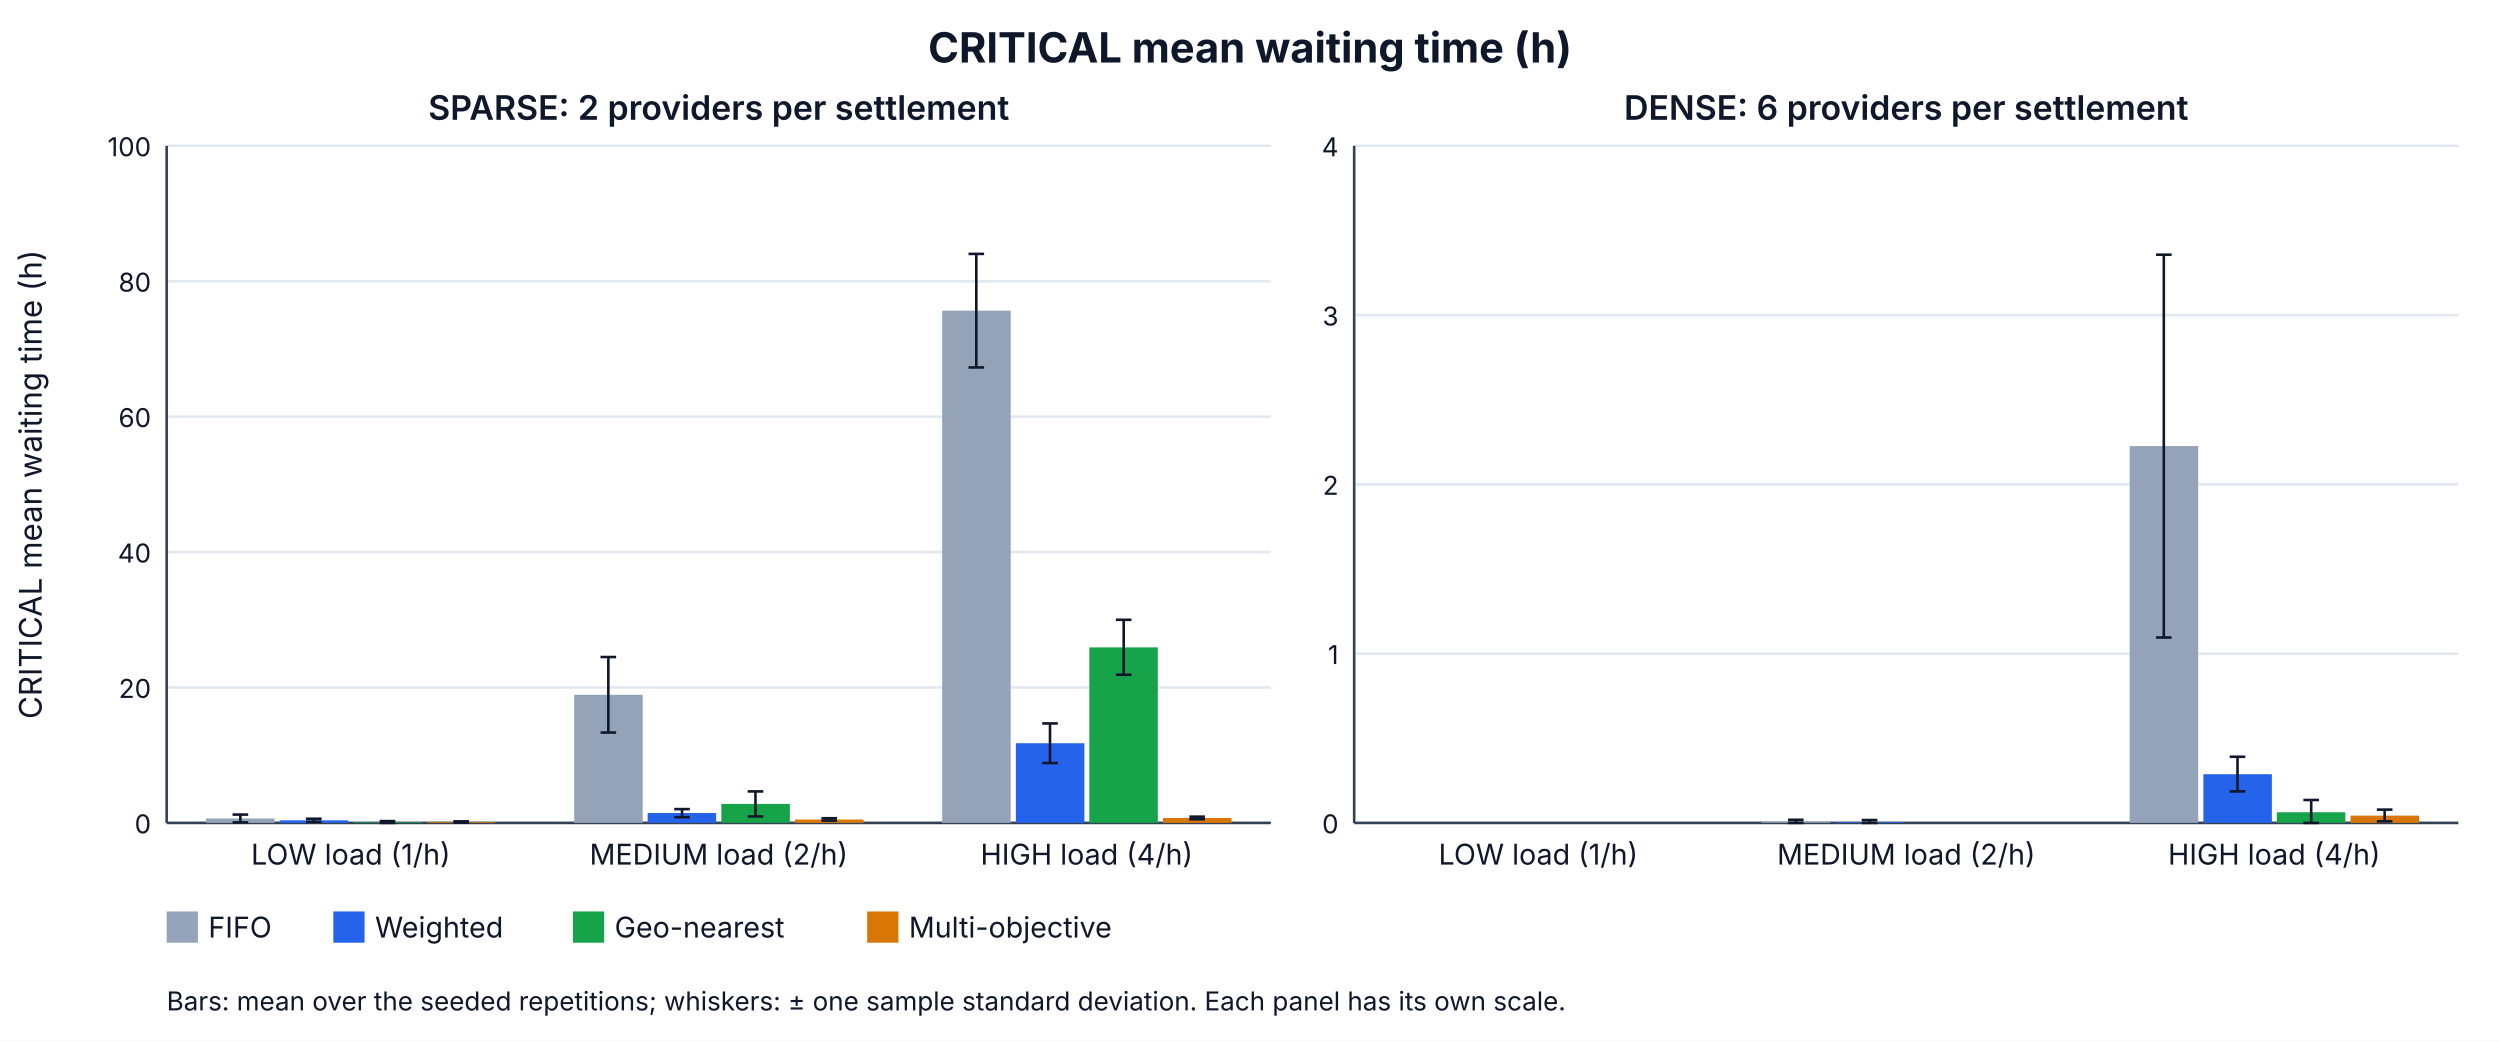
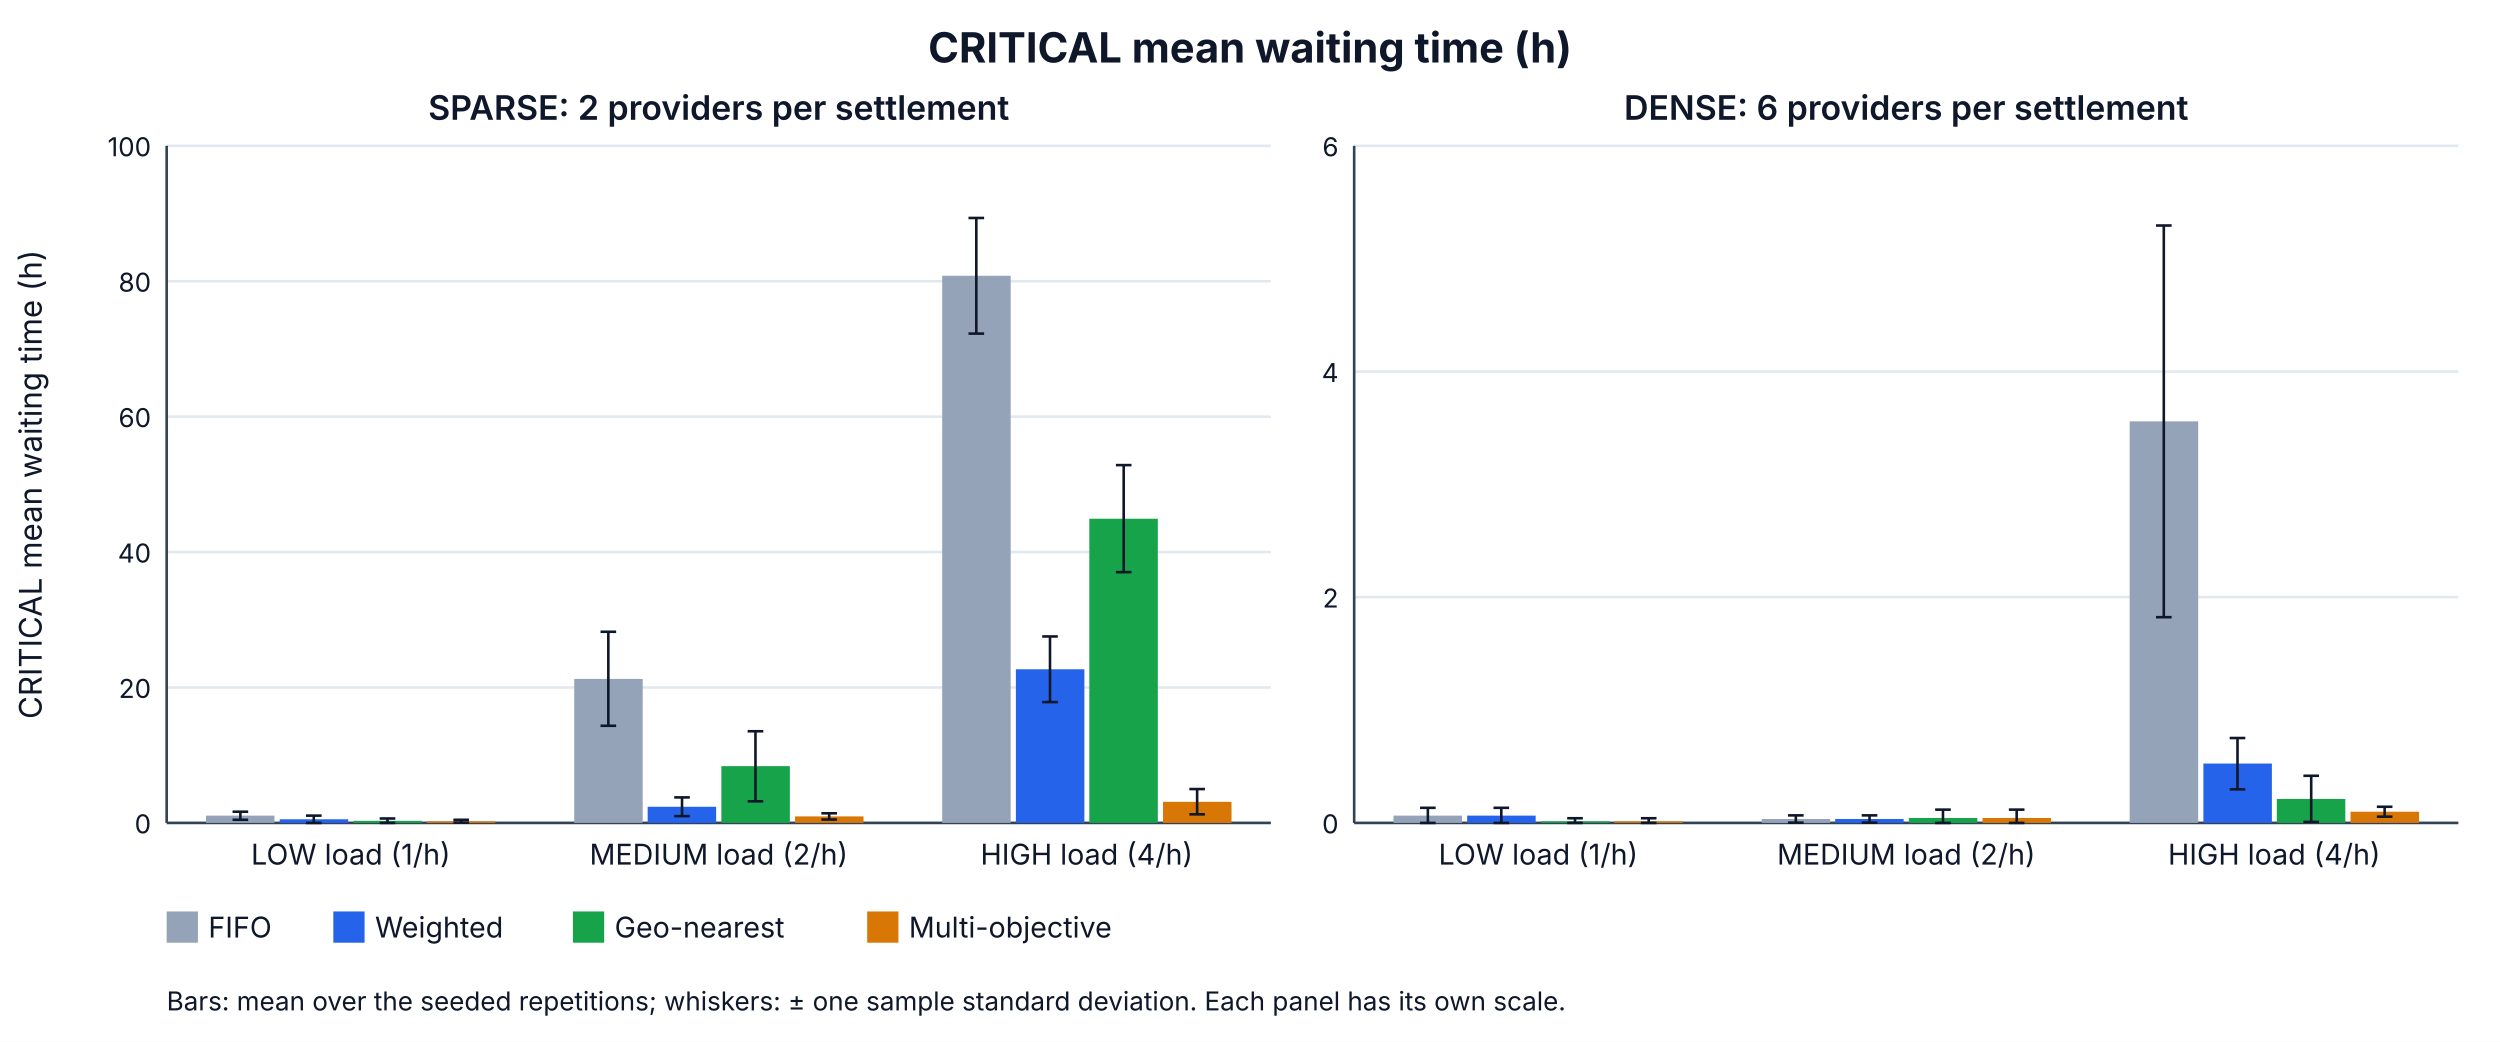
<svg xmlns="http://www.w3.org/2000/svg" width="960" height="400" viewBox="0 0 960 400" font-family="Inter, Arial, sans-serif" fill="#0f172a">
  <rect width="960" height="400" fill="#ffffff" />
  <text x="480.0" y="24.0" font-size="16" text-anchor="middle" font-weight="700">CRITICAL mean waiting time (h)</text>
  <text x="16.0" y="186.0" font-size="12" text-anchor="middle" font-weight="400" transform="rotate(-90 16 186.0)">CRITICAL mean waiting time (h)</text>
  <text x="276.0" y="46.0" font-size="13" text-anchor="middle" font-weight="600">SPARSE: 2 providers per settlement</text>
  <line x1="64.0" y1="316.0" x2="488.0" y2="316.0" stroke="#e2e8f0" stroke-width="1.0" />
  <text x="58.0" y="320.0" font-size="10" text-anchor="end" font-weight="400">0</text>
  <line x1="64.0" y1="264.0" x2="488.0" y2="264.0" stroke="#e2e8f0" stroke-width="1.0" />
  <text x="58.0" y="268.0" font-size="10" text-anchor="end" font-weight="400">20</text>
  <line x1="64.0" y1="212.0" x2="488.0" y2="212.0" stroke="#e2e8f0" stroke-width="1.0" />
  <text x="58.0" y="216.0" font-size="10" text-anchor="end" font-weight="400">40</text>
  <line x1="64.0" y1="160.0" x2="488.0" y2="160.0" stroke="#e2e8f0" stroke-width="1.0" />
  <text x="58.0" y="164.0" font-size="10" text-anchor="end" font-weight="400">60</text>
  <line x1="64.0" y1="108.0" x2="488.0" y2="108.0" stroke="#e2e8f0" stroke-width="1.0" />
  <text x="58.0" y="112.0" font-size="10" text-anchor="end" font-weight="400">80</text>
  <line x1="64.0" y1="56.0" x2="488.0" y2="56.0" stroke="#e2e8f0" stroke-width="1.0" />
  <text x="58.0" y="60.0" font-size="10" text-anchor="end" font-weight="400">100</text>
  <line x1="64.0" y1="56.0" x2="64.0" y2="316.0" stroke="#334155" stroke-width="1.0" />
  <line x1="64.0" y1="316.0" x2="488.0" y2="316.0" stroke="#334155" stroke-width="1.0" />
-   <rect x="79.1" y="314.3" width="26.3" height="1.7" fill="#94a3b8" />
-   <line x1="92.3" y1="312.8" x2="92.3" y2="315.8" stroke="#0f172a" stroke-width="1.0" />
-   <line x1="89.3" y1="312.8" x2="95.3" y2="312.8" stroke="#0f172a" stroke-width="1.0" />
-   <line x1="89.3" y1="315.8" x2="95.3" y2="315.8" stroke="#0f172a" stroke-width="1.0" />
-   <rect x="107.4" y="315.0" width="26.3" height="1.0" fill="#2563eb" />
-   <line x1="120.5" y1="314.4" x2="120.5" y2="315.6" stroke="#0f172a" stroke-width="1.0" />
-   <line x1="117.5" y1="314.4" x2="123.5" y2="314.4" stroke="#0f172a" stroke-width="1.0" />
-   <line x1="117.5" y1="315.6" x2="123.5" y2="315.6" stroke="#0f172a" stroke-width="1.0" />
-   <rect x="135.7" y="315.7" width="26.3" height="0.3" fill="#16a34a" />
-   <line x1="148.8" y1="315.3" x2="148.8" y2="316.0" stroke="#0f172a" stroke-width="1.0" />
-   <line x1="145.8" y1="315.3" x2="151.8" y2="315.3" stroke="#0f172a" stroke-width="1.0" />
+   <rect x="79.1" y="313.2" width="26.3" height="2.8" fill="#94a3b8" />
+   <line x1="92.3" y1="311.7" x2="92.3" y2="314.8" stroke="#0f172a" stroke-width="1.0" />
+   <line x1="89.3" y1="311.7" x2="95.3" y2="311.7" stroke="#0f172a" stroke-width="1.0" />
+   <line x1="89.3" y1="314.8" x2="95.3" y2="314.8" stroke="#0f172a" stroke-width="1.0" />
+   <rect x="107.4" y="314.6" width="26.3" height="1.4" fill="#2563eb" />
+   <line x1="120.5" y1="313.2" x2="120.5" y2="316.0" stroke="#0f172a" stroke-width="1.0" />
+   <line x1="117.5" y1="313.2" x2="123.5" y2="313.2" stroke="#0f172a" stroke-width="1.0" />
+   <line x1="117.5" y1="316.0" x2="123.5" y2="316.0" stroke="#0f172a" stroke-width="1.0" />
+   <rect x="135.7" y="315.2" width="26.3" height="0.8" fill="#16a34a" />
+   <line x1="148.8" y1="314.3" x2="148.8" y2="316.0" stroke="#0f172a" stroke-width="1.0" />
+   <line x1="145.8" y1="314.3" x2="151.8" y2="314.3" stroke="#0f172a" stroke-width="1.0" />
  <line x1="145.8" y1="316.0" x2="151.8" y2="316.0" stroke="#0f172a" stroke-width="1.0" />
-   <rect x="163.9" y="315.7" width="26.3" height="0.3" fill="#d97706" />
-   <line x1="177.1" y1="315.4" x2="177.1" y2="315.9" stroke="#0f172a" stroke-width="1.0" />
-   <line x1="174.1" y1="315.4" x2="180.1" y2="315.4" stroke="#0f172a" stroke-width="1.0" />
+   <rect x="163.9" y="315.4" width="26.3" height="0.6" fill="#d97706" />
+   <line x1="177.1" y1="314.8" x2="177.1" y2="315.9" stroke="#0f172a" stroke-width="1.0" />
+   <line x1="174.1" y1="314.8" x2="180.1" y2="314.8" stroke="#0f172a" stroke-width="1.0" />
  <line x1="174.1" y1="315.9" x2="180.1" y2="315.9" stroke="#0f172a" stroke-width="1.0" />
  <text x="134.7" y="332.0" font-size="11" text-anchor="middle" font-weight="400">LOW load (1/h)</text>
-   <rect x="220.5" y="266.8" width="26.3" height="49.2" fill="#94a3b8" />
-   <line x1="233.6" y1="252.3" x2="233.6" y2="281.3" stroke="#0f172a" stroke-width="1.0" />
-   <line x1="230.6" y1="252.3" x2="236.6" y2="252.3" stroke="#0f172a" stroke-width="1.0" />
-   <line x1="230.6" y1="281.3" x2="236.6" y2="281.3" stroke="#0f172a" stroke-width="1.0" />
-   <rect x="248.7" y="312.2" width="26.3" height="3.8" fill="#2563eb" />
-   <line x1="261.9" y1="310.7" x2="261.9" y2="313.8" stroke="#0f172a" stroke-width="1.0" />
-   <line x1="258.9" y1="310.7" x2="264.9" y2="310.7" stroke="#0f172a" stroke-width="1.0" />
-   <line x1="258.9" y1="313.8" x2="264.9" y2="313.8" stroke="#0f172a" stroke-width="1.0" />
-   <rect x="277.0" y="308.7" width="26.3" height="7.3" fill="#16a34a" />
-   <line x1="290.1" y1="303.9" x2="290.1" y2="313.5" stroke="#0f172a" stroke-width="1.0" />
-   <line x1="287.1" y1="303.9" x2="293.1" y2="303.9" stroke="#0f172a" stroke-width="1.0" />
-   <line x1="287.1" y1="313.5" x2="293.1" y2="313.5" stroke="#0f172a" stroke-width="1.0" />
-   <rect x="305.3" y="314.7" width="26.3" height="1.3" fill="#d97706" />
-   <line x1="318.4" y1="314.2" x2="318.4" y2="315.1" stroke="#0f172a" stroke-width="1.0" />
-   <line x1="315.4" y1="314.2" x2="321.4" y2="314.2" stroke="#0f172a" stroke-width="1.0" />
-   <line x1="315.4" y1="315.1" x2="321.4" y2="315.1" stroke="#0f172a" stroke-width="1.0" />
+   <rect x="220.5" y="260.7" width="26.3" height="55.3" fill="#94a3b8" />
+   <line x1="233.6" y1="242.6" x2="233.6" y2="278.7" stroke="#0f172a" stroke-width="1.0" />
+   <line x1="230.6" y1="242.6" x2="236.6" y2="242.6" stroke="#0f172a" stroke-width="1.0" />
+   <line x1="230.6" y1="278.7" x2="236.6" y2="278.7" stroke="#0f172a" stroke-width="1.0" />
+   <rect x="248.7" y="309.8" width="26.3" height="6.2" fill="#2563eb" />
+   <line x1="261.9" y1="306.2" x2="261.9" y2="313.4" stroke="#0f172a" stroke-width="1.0" />
+   <line x1="258.9" y1="306.2" x2="264.9" y2="306.2" stroke="#0f172a" stroke-width="1.0" />
+   <line x1="258.9" y1="313.4" x2="264.9" y2="313.4" stroke="#0f172a" stroke-width="1.0" />
+   <rect x="277.0" y="294.2" width="26.3" height="21.8" fill="#16a34a" />
+   <line x1="290.1" y1="280.8" x2="290.1" y2="307.7" stroke="#0f172a" stroke-width="1.0" />
+   <line x1="287.1" y1="280.8" x2="293.1" y2="280.8" stroke="#0f172a" stroke-width="1.0" />
+   <line x1="287.1" y1="307.7" x2="293.1" y2="307.7" stroke="#0f172a" stroke-width="1.0" />
+   <rect x="305.3" y="313.5" width="26.3" height="2.5" fill="#d97706" />
+   <line x1="318.4" y1="312.3" x2="318.4" y2="314.7" stroke="#0f172a" stroke-width="1.0" />
+   <line x1="315.4" y1="312.3" x2="321.4" y2="312.3" stroke="#0f172a" stroke-width="1.0" />
+   <line x1="315.4" y1="314.7" x2="321.4" y2="314.7" stroke="#0f172a" stroke-width="1.0" />
  <text x="276.0" y="332.0" font-size="11" text-anchor="middle" font-weight="400">MEDIUM load (2/h)</text>
-   <rect x="361.8" y="119.3" width="26.3" height="196.7" fill="#94a3b8" />
-   <line x1="374.9" y1="97.5" x2="374.9" y2="141.1" stroke="#0f172a" stroke-width="1.0" />
-   <line x1="371.9" y1="97.5" x2="377.9" y2="97.5" stroke="#0f172a" stroke-width="1.0" />
-   <line x1="371.9" y1="141.1" x2="377.9" y2="141.1" stroke="#0f172a" stroke-width="1.0" />
-   <rect x="390.1" y="285.4" width="26.3" height="30.6" fill="#2563eb" />
-   <line x1="403.2" y1="277.8" x2="403.2" y2="293.0" stroke="#0f172a" stroke-width="1.0" />
-   <line x1="400.2" y1="277.8" x2="406.2" y2="277.8" stroke="#0f172a" stroke-width="1.0" />
-   <line x1="400.2" y1="293.0" x2="406.2" y2="293.0" stroke="#0f172a" stroke-width="1.0" />
-   <rect x="418.3" y="248.6" width="26.3" height="67.4" fill="#16a34a" />
-   <line x1="431.5" y1="238.0" x2="431.5" y2="259.1" stroke="#0f172a" stroke-width="1.0" />
-   <line x1="428.5" y1="238.0" x2="434.5" y2="238.0" stroke="#0f172a" stroke-width="1.0" />
-   <line x1="428.5" y1="259.1" x2="434.5" y2="259.1" stroke="#0f172a" stroke-width="1.0" />
-   <rect x="446.6" y="314.1" width="26.3" height="1.9" fill="#d97706" />
-   <line x1="459.7" y1="313.6" x2="459.7" y2="314.6" stroke="#0f172a" stroke-width="1.0" />
-   <line x1="456.7" y1="313.6" x2="462.7" y2="313.6" stroke="#0f172a" stroke-width="1.0" />
-   <line x1="456.7" y1="314.6" x2="462.7" y2="314.6" stroke="#0f172a" stroke-width="1.0" />
+   <rect x="361.8" y="105.9" width="26.3" height="210.1" fill="#94a3b8" />
+   <line x1="374.9" y1="83.7" x2="374.9" y2="128.1" stroke="#0f172a" stroke-width="1.0" />
+   <line x1="371.9" y1="83.7" x2="377.9" y2="83.7" stroke="#0f172a" stroke-width="1.0" />
+   <line x1="371.9" y1="128.1" x2="377.9" y2="128.1" stroke="#0f172a" stroke-width="1.0" />
+   <rect x="390.1" y="257.0" width="26.3" height="59.0" fill="#2563eb" />
+   <line x1="403.2" y1="244.4" x2="403.2" y2="269.6" stroke="#0f172a" stroke-width="1.0" />
+   <line x1="400.2" y1="244.4" x2="406.2" y2="244.4" stroke="#0f172a" stroke-width="1.0" />
+   <line x1="400.2" y1="269.6" x2="406.2" y2="269.6" stroke="#0f172a" stroke-width="1.0" />
+   <rect x="418.3" y="199.2" width="26.3" height="116.8" fill="#16a34a" />
+   <line x1="431.5" y1="178.6" x2="431.5" y2="219.7" stroke="#0f172a" stroke-width="1.0" />
+   <line x1="428.5" y1="178.6" x2="434.5" y2="178.6" stroke="#0f172a" stroke-width="1.0" />
+   <line x1="428.5" y1="219.7" x2="434.5" y2="219.7" stroke="#0f172a" stroke-width="1.0" />
+   <rect x="446.6" y="307.9" width="26.3" height="8.1" fill="#d97706" />
+   <line x1="459.7" y1="303.0" x2="459.7" y2="312.7" stroke="#0f172a" stroke-width="1.0" />
+   <line x1="456.7" y1="303.0" x2="462.7" y2="303.0" stroke="#0f172a" stroke-width="1.0" />
+   <line x1="456.7" y1="312.7" x2="462.7" y2="312.7" stroke="#0f172a" stroke-width="1.0" />
  <text x="417.3" y="332.0" font-size="11" text-anchor="middle" font-weight="400">HIGH load (4/h)</text>
  <text x="732.0" y="46.0" font-size="13" text-anchor="middle" font-weight="600">DENSE: 6 providers per settlement</text>
  <line x1="520.0" y1="316.0" x2="944.0" y2="316.0" stroke="#e2e8f0" stroke-width="1.0" />
  <text x="514.0" y="320.0" font-size="10" text-anchor="end" font-weight="400">0</text>
-   <line x1="520.0" y1="251.0" x2="944.0" y2="251.0" stroke="#e2e8f0" stroke-width="1.0" />
-   <text x="514.0" y="255.0" font-size="10" text-anchor="end" font-weight="400">1</text>
-   <line x1="520.0" y1="186.0" x2="944.0" y2="186.0" stroke="#e2e8f0" stroke-width="1.0" />
-   <text x="514.0" y="190.0" font-size="10" text-anchor="end" font-weight="400">2</text>
-   <line x1="520.0" y1="121.0" x2="944.0" y2="121.0" stroke="#e2e8f0" stroke-width="1.0" />
-   <text x="514.0" y="125.0" font-size="10" text-anchor="end" font-weight="400">3</text>
+   <line x1="520.0" y1="229.3" x2="944.0" y2="229.3" stroke="#e2e8f0" stroke-width="1.0" />
+   <text x="514.0" y="233.3" font-size="10" text-anchor="end" font-weight="400">2</text>
+   <line x1="520.0" y1="142.7" x2="944.0" y2="142.7" stroke="#e2e8f0" stroke-width="1.0" />
+   <text x="514.0" y="146.7" font-size="10" text-anchor="end" font-weight="400">4</text>
  <line x1="520.0" y1="56.0" x2="944.0" y2="56.0" stroke="#e2e8f0" stroke-width="1.0" />
-   <text x="514.0" y="60.0" font-size="10" text-anchor="end" font-weight="400">4</text>
+   <text x="514.0" y="60.0" font-size="10" text-anchor="end" font-weight="400">6</text>
  <line x1="520.0" y1="56.0" x2="520.0" y2="316.0" stroke="#334155" stroke-width="1.0" />
  <line x1="520.0" y1="316.0" x2="944.0" y2="316.0" stroke="#334155" stroke-width="1.0" />
-   <rect x="535.1" y="316.0" width="26.3" height="0.0" fill="#94a3b8" />
-   <rect x="563.4" y="316.0" width="26.3" height="0.0" fill="#2563eb" />
-   <rect x="591.7" y="316.0" width="26.3" height="0.0" fill="#16a34a" />
-   <rect x="619.9" y="316.0" width="26.3" height="0.0" fill="#d97706" />
+   <rect x="535.1" y="313.2" width="26.3" height="2.8" fill="#94a3b8" />
+   <line x1="548.3" y1="310.2" x2="548.3" y2="316.0" stroke="#0f172a" stroke-width="1.0" />
+   <line x1="545.3" y1="310.2" x2="551.3" y2="310.2" stroke="#0f172a" stroke-width="1.0" />
+   <line x1="545.3" y1="316.0" x2="551.3" y2="316.0" stroke="#0f172a" stroke-width="1.0" />
+   <rect x="563.4" y="313.2" width="26.3" height="2.8" fill="#2563eb" />
+   <line x1="576.5" y1="310.2" x2="576.5" y2="316.0" stroke="#0f172a" stroke-width="1.0" />
+   <line x1="573.5" y1="310.2" x2="579.5" y2="310.2" stroke="#0f172a" stroke-width="1.0" />
+   <line x1="573.5" y1="316.0" x2="579.5" y2="316.0" stroke="#0f172a" stroke-width="1.0" />
+   <rect x="591.7" y="315.4" width="26.3" height="0.6" fill="#16a34a" />
+   <line x1="604.8" y1="314.2" x2="604.8" y2="316.0" stroke="#0f172a" stroke-width="1.0" />
+   <line x1="601.8" y1="314.2" x2="607.8" y2="314.2" stroke="#0f172a" stroke-width="1.0" />
+   <line x1="601.8" y1="316.0" x2="607.8" y2="316.0" stroke="#0f172a" stroke-width="1.0" />
+   <rect x="619.9" y="315.4" width="26.3" height="0.6" fill="#d97706" />
+   <line x1="633.1" y1="314.2" x2="633.1" y2="316.0" stroke="#0f172a" stroke-width="1.0" />
+   <line x1="630.1" y1="314.2" x2="636.1" y2="314.2" stroke="#0f172a" stroke-width="1.0" />
+   <line x1="630.1" y1="316.0" x2="636.1" y2="316.0" stroke="#0f172a" stroke-width="1.0" />
  <text x="590.7" y="332.0" font-size="11" text-anchor="middle" font-weight="400">LOW load (1/h)</text>
-   <rect x="676.5" y="315.7" width="26.3" height="0.3" fill="#94a3b8" />
-   <line x1="689.6" y1="314.8" x2="689.6" y2="316.0" stroke="#0f172a" stroke-width="1.0" />
-   <line x1="686.6" y1="314.8" x2="692.6" y2="314.8" stroke="#0f172a" stroke-width="1.0" />
-   <line x1="686.6" y1="316.0" x2="692.6" y2="316.0" stroke="#0f172a" stroke-width="1.0" />
-   <rect x="704.7" y="315.7" width="26.3" height="0.3" fill="#2563eb" />
-   <line x1="717.9" y1="314.9" x2="717.9" y2="316.0" stroke="#0f172a" stroke-width="1.0" />
-   <line x1="714.9" y1="314.9" x2="720.9" y2="314.9" stroke="#0f172a" stroke-width="1.0" />
-   <line x1="714.9" y1="316.0" x2="720.9" y2="316.0" stroke="#0f172a" stroke-width="1.0" />
-   <rect x="733.0" y="316.0" width="26.3" height="0.0" fill="#16a34a" />
-   <rect x="761.3" y="316.0" width="26.3" height="0.0" fill="#d97706" />
+   <rect x="676.5" y="314.5" width="26.3" height="1.5" fill="#94a3b8" />
+   <line x1="689.6" y1="313.1" x2="689.6" y2="315.9" stroke="#0f172a" stroke-width="1.0" />
+   <line x1="686.6" y1="313.1" x2="692.6" y2="313.1" stroke="#0f172a" stroke-width="1.0" />
+   <line x1="686.6" y1="315.9" x2="692.6" y2="315.9" stroke="#0f172a" stroke-width="1.0" />
+   <rect x="704.7" y="314.5" width="26.3" height="1.5" fill="#2563eb" />
+   <line x1="717.9" y1="313.1" x2="717.9" y2="315.9" stroke="#0f172a" stroke-width="1.0" />
+   <line x1="714.9" y1="313.1" x2="720.9" y2="313.1" stroke="#0f172a" stroke-width="1.0" />
+   <line x1="714.9" y1="315.9" x2="720.9" y2="315.9" stroke="#0f172a" stroke-width="1.0" />
+   <rect x="733.0" y="314.1" width="26.3" height="1.9" fill="#16a34a" />
+   <line x1="746.1" y1="310.9" x2="746.1" y2="316.0" stroke="#0f172a" stroke-width="1.0" />
+   <line x1="743.1" y1="310.9" x2="749.1" y2="310.9" stroke="#0f172a" stroke-width="1.0" />
+   <line x1="743.1" y1="316.0" x2="749.1" y2="316.0" stroke="#0f172a" stroke-width="1.0" />
+   <rect x="761.3" y="314.1" width="26.3" height="1.9" fill="#d97706" />
+   <line x1="774.4" y1="310.9" x2="774.4" y2="316.0" stroke="#0f172a" stroke-width="1.0" />
+   <line x1="771.4" y1="310.9" x2="777.4" y2="310.9" stroke="#0f172a" stroke-width="1.0" />
+   <line x1="771.4" y1="316.0" x2="777.4" y2="316.0" stroke="#0f172a" stroke-width="1.0" />
  <text x="732.0" y="332.0" font-size="11" text-anchor="middle" font-weight="400">MEDIUM load (2/h)</text>
-   <rect x="817.8" y="171.3" width="26.3" height="144.7" fill="#94a3b8" />
-   <line x1="830.9" y1="97.8" x2="830.9" y2="244.8" stroke="#0f172a" stroke-width="1.0" />
-   <line x1="827.9" y1="97.8" x2="833.9" y2="97.8" stroke="#0f172a" stroke-width="1.0" />
-   <line x1="827.9" y1="244.8" x2="833.9" y2="244.8" stroke="#0f172a" stroke-width="1.0" />
-   <rect x="846.1" y="297.3" width="26.3" height="18.7" fill="#2563eb" />
-   <line x1="859.2" y1="290.6" x2="859.2" y2="303.9" stroke="#0f172a" stroke-width="1.0" />
-   <line x1="856.2" y1="290.6" x2="862.2" y2="290.6" stroke="#0f172a" stroke-width="1.0" />
-   <line x1="856.2" y1="303.9" x2="862.2" y2="303.9" stroke="#0f172a" stroke-width="1.0" />
-   <rect x="874.3" y="311.9" width="26.3" height="4.1" fill="#16a34a" />
-   <line x1="887.5" y1="307.2" x2="887.5" y2="316.0" stroke="#0f172a" stroke-width="1.0" />
-   <line x1="884.5" y1="307.2" x2="890.5" y2="307.2" stroke="#0f172a" stroke-width="1.0" />
-   <line x1="884.5" y1="316.0" x2="890.5" y2="316.0" stroke="#0f172a" stroke-width="1.0" />
-   <rect x="902.6" y="313.2" width="26.3" height="2.8" fill="#d97706" />
-   <line x1="915.7" y1="310.9" x2="915.7" y2="315.4" stroke="#0f172a" stroke-width="1.0" />
-   <line x1="912.7" y1="310.9" x2="918.7" y2="310.9" stroke="#0f172a" stroke-width="1.0" />
-   <line x1="912.7" y1="315.4" x2="918.7" y2="315.4" stroke="#0f172a" stroke-width="1.0" />
+   <rect x="817.8" y="161.8" width="26.3" height="154.2" fill="#94a3b8" />
+   <line x1="830.9" y1="86.6" x2="830.9" y2="237.0" stroke="#0f172a" stroke-width="1.0" />
+   <line x1="827.9" y1="86.6" x2="833.9" y2="86.6" stroke="#0f172a" stroke-width="1.0" />
+   <line x1="827.9" y1="237.0" x2="833.9" y2="237.0" stroke="#0f172a" stroke-width="1.0" />
+   <rect x="846.1" y="293.2" width="26.3" height="22.8" fill="#2563eb" />
+   <line x1="859.2" y1="283.4" x2="859.2" y2="303.1" stroke="#0f172a" stroke-width="1.0" />
+   <line x1="856.2" y1="283.4" x2="862.2" y2="283.4" stroke="#0f172a" stroke-width="1.0" />
+   <line x1="856.2" y1="303.1" x2="862.2" y2="303.1" stroke="#0f172a" stroke-width="1.0" />
+   <rect x="874.3" y="306.8" width="26.3" height="9.2" fill="#16a34a" />
+   <line x1="887.5" y1="297.9" x2="887.5" y2="315.6" stroke="#0f172a" stroke-width="1.0" />
+   <line x1="884.5" y1="297.9" x2="890.5" y2="297.9" stroke="#0f172a" stroke-width="1.0" />
+   <line x1="884.5" y1="315.6" x2="890.5" y2="315.6" stroke="#0f172a" stroke-width="1.0" />
+   <rect x="902.6" y="311.7" width="26.3" height="4.3" fill="#d97706" />
+   <line x1="915.7" y1="309.8" x2="915.7" y2="313.6" stroke="#0f172a" stroke-width="1.0" />
+   <line x1="912.7" y1="309.8" x2="918.7" y2="309.8" stroke="#0f172a" stroke-width="1.0" />
+   <line x1="912.7" y1="313.6" x2="918.7" y2="313.6" stroke="#0f172a" stroke-width="1.0" />
  <text x="873.3" y="332.0" font-size="11" text-anchor="middle" font-weight="400">HIGH load (4/h)</text>
  <rect x="64" y="350" width="12" height="12" fill="#94a3b8" />
  <text x="80.0" y="360.0" font-size="11" text-anchor="start" font-weight="400">FIFO</text>
  <rect x="128" y="350" width="12" height="12" fill="#2563eb" />
  <text x="144.0" y="360.0" font-size="11" text-anchor="start" font-weight="400">Weighted</text>
  <rect x="220" y="350" width="12" height="12" fill="#16a34a" />
  <text x="236.0" y="360.0" font-size="11" text-anchor="start" font-weight="400">Geo-nearest</text>
  <rect x="333" y="350" width="12" height="12" fill="#d97706" />
  <text x="349.0" y="360.0" font-size="11" text-anchor="start" font-weight="400">Multi-objective</text>
  <text x="64.0" y="388.0" font-size="10" text-anchor="start" font-weight="400">Bars: mean over the seeded repetitions; whiskers: ± one sample standard deviation. Each panel has its own scale.</text>
</svg>
